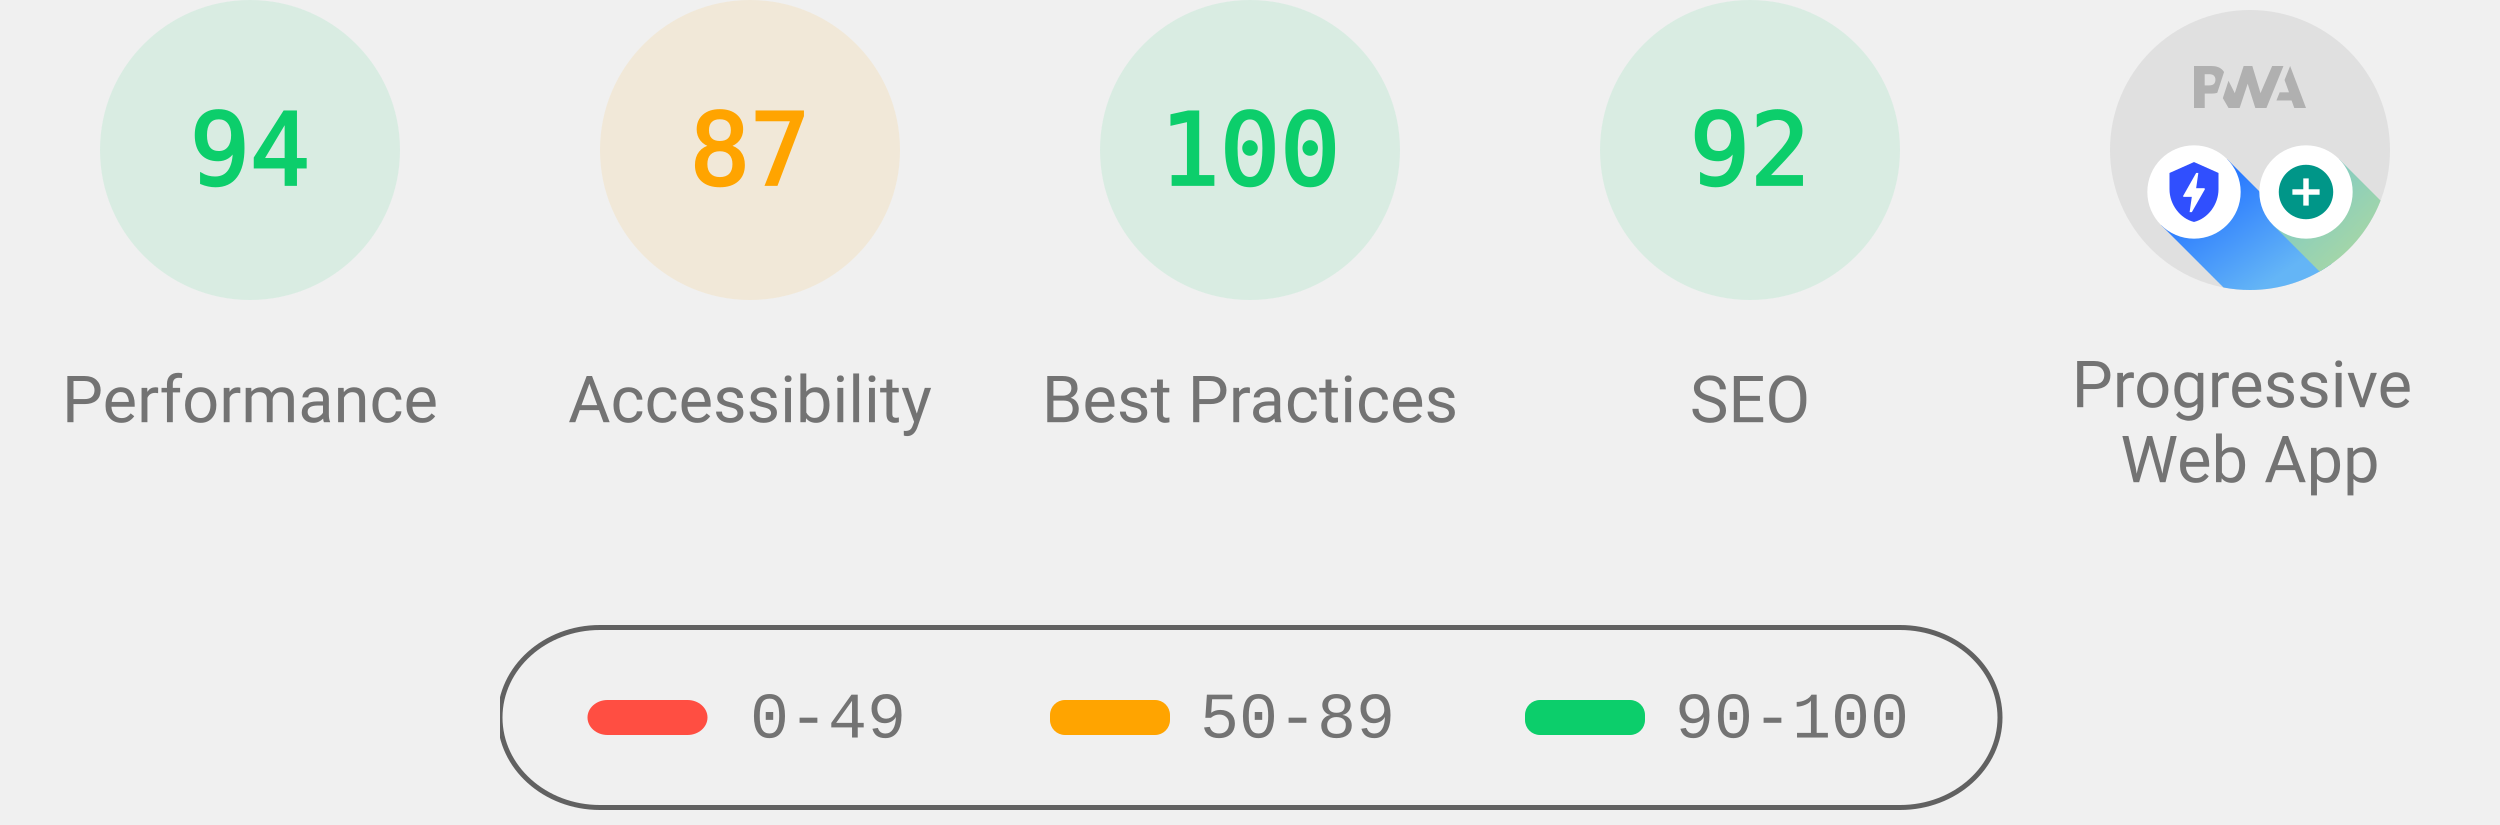
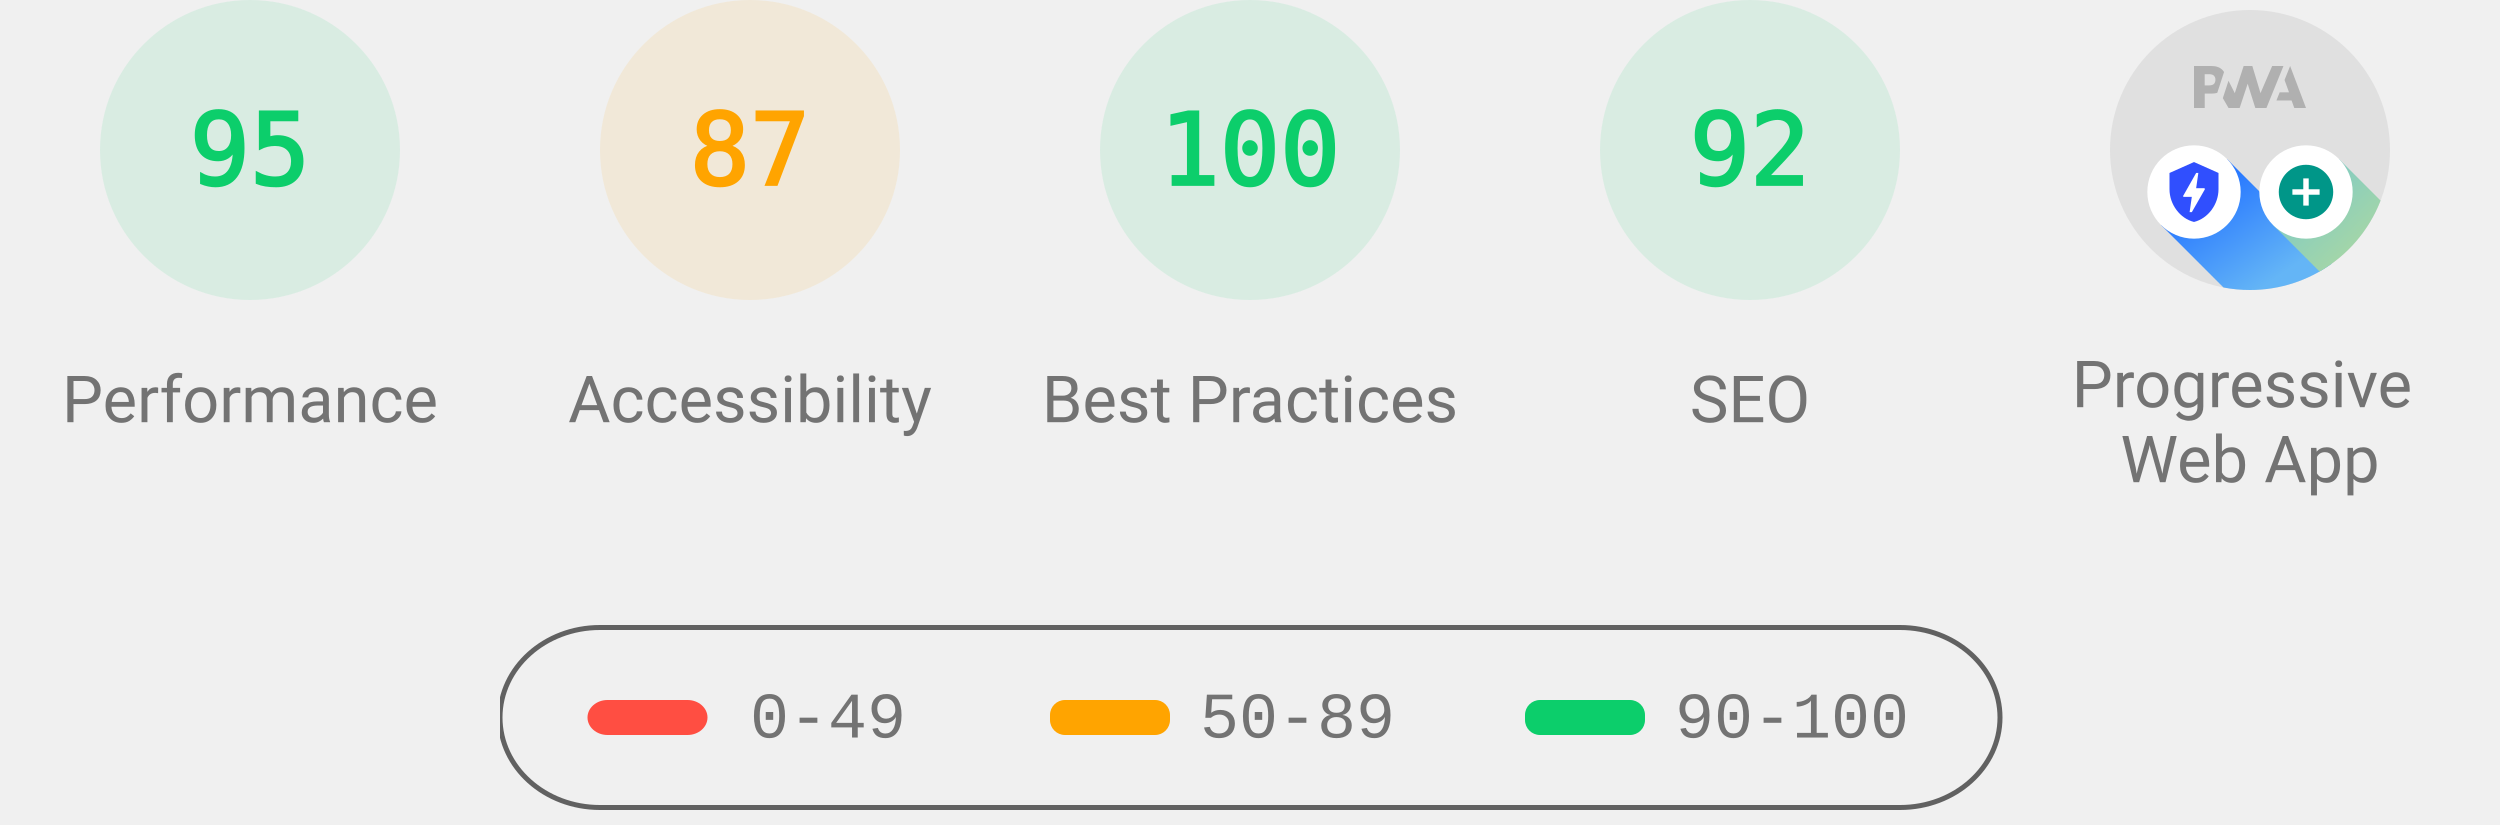
<svg xmlns="http://www.w3.org/2000/svg" class="theme--agnostic" fill="none" width="1000" height="330">
  <style>
			.gauge-base {
				opacity: 0.1
			}

			.gauge-arc {
				fill: none;
				animation-delay: 250ms;
				stroke-linecap: round;
				transform: rotate(-90deg);
				transform-origin: 100px 60px;
				animation: load-gauge 1s ease forwards
			}

			.guage-text {
				font-size: 40px;
				font-family: monospace;
				text-align: center
			}

			.guage-red {
				color: #ff4e42;
				fill: #ff4e42;
				stroke: #ff4e42
			}
			.guage-orange {
				color: #ffa400;
				fill: #ffa400;
				stroke: #ffa400
			}
			.guage-green {
				color: #0cce6b;
				fill: #0cce6b;
				stroke: #0cce6b
			}
			.theme--agnostic .guage-undefined {
				color: #5c5c5c;
				fill: #5c5c5c;
				stroke: #5c5c5c
			}
			.theme--light .guage-undefined {
				color: #1e1e1e;
				fill: #1e1e1e;
				stroke: #1e1e1e
			}
			.theme--dark .guage-undefined {
				color: #f5f5f5;
				fill: #f5f5f5;
				stroke: #f5f5f5
			}

			.guage-title {
				stroke: none;
				font-size: 26px;
				line-height: 26px;
				font-family: Roboto, Halvetica, Arial, sans-serif
			}
			.metric.guage-title {
				font-family: 'Courier New', Courier, monospace
			}
			.theme--agnostic .guage-title {
				color: #737373;
				fill: #737373
			}
			.theme--light .guage-title {
				color: #212121;
				fill: #212121
			}
			.theme--dark .guage-title {
				color: #f5f5f5;
				fill: #f5f5f5
			}

			@keyframes load-gauge {
				from {
					stroke-dasharray: 0 352.858
				}
			}
			.lh-gauge--pwa__disc {
				fill: #e0e0e0
			}
			.lh-gauge--pwa__logo {
				position: relative;
				fill: #b0b0b0
			}
			.lh-gauge--pwa__invisible {
				display: none
			}
			.lh-gauge--pwa__visible {
				display: inline
			}
			.guage-invisible {
				display: none
			}
			.lh-gauge--pwa__logo--primary-color {
				fill: #304ffe
			}
			.theme--agnostic .lh-gauge--pwa__logo--secondary-color {
				fill: #787878
			}
			.theme--light .lh-gauge--pwa__logo--secondary-color {
				fill: #3d3d3d
			}
			.theme--dark .lh-gauge--pwa__logo--secondary-color {
				fill: #d8b6b6
			}
			.theme--light #svg_2 {
				stroke: #00000022
			}
			.theme--agnostic #svg_2 {
				stroke: #616161
			}
			.theme--light #svg_2 {
				stroke: #00000022
			}
			.theme--dark #svg_2 {
				stroke: #f5f5f566
			}
		</style>
  <svg class="guage-div guage-perf guage-green" viewBox="0 0 200 200" width="200" height="200" x="0" y="0">
    <circle class="gauge-base" r="56" cx="100" cy="60" stroke-width="8" />
-     <circle class="gauge-arc guage-arc-1" r="56" cx="100" cy="60" stroke-width="8" style="stroke-dasharray: 330.747, 351.858;" />
-     <text class="guage-text" x="100px" y="60px" alignment-baseline="central" dominant-baseline="central" text-anchor="middle">94</text>
+     <circle class="gauge-arc guage-arc-1" r="56" cx="100" cy="60" stroke-width="8" style="stroke-dasharray: 334.265, 351.858;" />
+     <text class="guage-text" x="100px" y="60px" alignment-baseline="central" dominant-baseline="central" text-anchor="middle">95</text>
    <text class="guage-title" x="100px" y="160px" alignment-baseline="central" dominant-baseline="central" text-anchor="middle">Performance</text>
  </svg>,<svg class="guage-div guage-perf guage-orange" viewBox="0 0 200 200" width="200" height="200" x="200" y="0">
    <circle class="gauge-base" r="56" cx="100" cy="60" stroke-width="8" />
    <circle class="gauge-arc guage-arc-1" r="56" cx="100" cy="60" stroke-width="8" style="stroke-dasharray: 306.116, 351.858;" />
    <text class="guage-text" x="100px" y="60px" alignment-baseline="central" dominant-baseline="central" text-anchor="middle">87</text>
    <text class="guage-title" x="100px" y="160px" alignment-baseline="central" dominant-baseline="central" text-anchor="middle">Accessibility</text>
  </svg>,<svg class="guage-div guage-perf guage-green" viewBox="0 0 200 200" width="200" height="200" x="400" y="0">
    <circle class="gauge-base" r="56" cx="100" cy="60" stroke-width="8" />
    <circle class="gauge-arc guage-arc-1" r="56" cx="100" cy="60" stroke-width="8" style="stroke-dasharray: 351.858, 351.858;" />
    <text class="guage-text" x="100px" y="60px" alignment-baseline="central" dominant-baseline="central" text-anchor="middle">100</text>
    <text class="guage-title" x="100px" y="160px" alignment-baseline="central" dominant-baseline="central" text-anchor="middle">Best Practices</text>
  </svg>,<svg class="guage-div guage-perf guage-green" viewBox="0 0 200 200" width="200" height="200" x="600" y="0">
    <circle class="gauge-base" r="56" cx="100" cy="60" stroke-width="8" />
    <circle class="gauge-arc guage-arc-1" r="56" cx="100" cy="60" stroke-width="8" style="stroke-dasharray: 323.709, 351.858;" />
    <text class="guage-text" x="100px" y="60px" alignment-baseline="central" dominant-baseline="central" text-anchor="middle">92</text>
    <text class="guage-title" x="100px" y="160px" alignment-baseline="central" dominant-baseline="central" text-anchor="middle">SEO</text>
  </svg>,<svg class="guage-div guage-pwa" viewBox="0 0 200 200" width="200" height="200" x="800" y="0">
    <svg viewBox="0 0 60 60" width="112" height="112" x="44" y="4">
      <defs>
        <linearGradient id="lh-gauge--pwa__check-circle__gradient-0" x1="50%" y1="0%" x2="50%" y2="100%">
          <stop stop-color="#00C852" offset="0%" />
          <stop stop-color="#009688" offset="100%" />
        </linearGradient>
        <linearGradient id="lh-gauge--pwa__installable__shadow-gradient-0" x1="76.056%" x2="24.111%" y1="82.995%" y2="24.735%">
          <stop stop-color="#A5D6A7" offset="0%" />
          <stop stop-color="#80CBC4" offset="100%" />
        </linearGradient>
        <linearGradient id="lh-gauge--pwa__fast-reliable__shadow-gradient-0" x1="76.056%" y1="82.995%" x2="25.678%" y2="26.493%">
          <stop stop-color="#64B5F6" offset="0%" />
          <stop stop-color="#2979FF" offset="100%" />
        </linearGradient>
        <g id="lh-gauge--pwa__fast-reliable-badge-0">
          <circle fill="#FFFFFF" cx="10" cy="10" r="10" />
          <path fill="#304FFE" d="M10 3.58l5.25 2.34v3.5c0 3.23-2.24 6.26-5.25 7-3.01-.74-5.25-3.77-5.25-7v-3.5L10 3.58zm-.47 10.74l2.76-4.83.03-.07c.04-.08 0-.24-.22-.24h-1.64l.47-3.26h-.47l-2.7 4.77c-.02.01.05-.1-.04.05-.09.16-.1.31.18.31h1.63l-.47 3.27h.47z" />
        </g>
        <g id="lh-gauge--pwa__installable-badge-0">
          <circle fill="#FFFFFF" cx="10" cy="10" r="10" />
          <path fill="#009688" d="M10 4.167A5.835 5.835 0 0 0 4.167 10 5.835 5.835 0 0 0 10 15.833 5.835 5.835 0 0 0 15.833 10 5.835 5.835 0 0 0 10 4.167zm2.917 6.416h-2.334v2.334H9.417v-2.334H7.083V9.417h2.334V7.083h1.166v2.334h2.334v1.166z" />
        </g>
      </defs>
      <g stroke="none" fill-rule="nonzero">
        <circle class="lh-gauge--pwa__disc" cx="30" cy="30" r="30" />
        <g class="lh-gauge--pwa__logo">
          <path d="M35.66 19.39l.7-1.75h2L37.4 15 38.6 12l3.4 9h-2.51l-.58-1.61z" />
          <path d="M33.52 21l3.65-9h-2.42l-2.5 5.82L30.5 12h-1.86l-1.9 5.82-1.35-2.65-1.21 3.72L25.4 21h2.38l1.72-5.2 1.64 5.2z" />
          <path fill-rule="nonzero" d="M20.3 17.91h1.48c.45 0 .85-.05 1.2-.15l.39-1.18 1.07-3.3a2.64 2.64 0 0 0-.28-.37c-.55-.6-1.36-.91-2.42-.91H18v9h2.3V17.9zm1.96-3.84c.22.22.33.5.33.87 0 .36-.1.65-.29.87-.2.23-.59.35-1.15.35h-.86v-2.41h.87c.52 0 .89.1 1.1.32z" />
        </g>
        <rect class="lh-gauge--pwa__component lh-gauge--pwa__na-line lh-gauge--pwa__invisible" fill="#FFFFFF" x="20" y="32" width="20" height="4" rx="2" />
        <g class="lh-gauge--pwa__component lh-gauge--pwa__fast-reliable-badge lh-gauge--pwa__invisible" transform="translate(20, 29)">
          <path fill="url(#lh-gauge--pwa__fast-reliable__shadow-gradient-0)" d="M33.63 19.49A30 30 0 0 1 16.2 30.36L3 17.14 17.14 3l16.49 16.49z" />
          <use href="#lh-gauge--pwa__fast-reliable-badge-0" />
        </g>
        <g class="lh-gauge--pwa__component lh-gauge--pwa__installable-badge lh-gauge--pwa__invisible" transform="translate(20, 29)">
          <path fill="url(#lh-gauge--pwa__installable__shadow-gradient-0)" d="M33.629 19.487c-4.272 5.453-10.391 9.39-17.415 10.869L3 17.142 17.142 3 33.63 19.487z" />
          <use href="#lh-gauge--pwa__installable-badge-0" />
        </g>
        <g class="lh-gauge--pwa__component lh-gauge--pwa__fast-reliable-installable-badges lh-gauge--pwa__visible">
          <g transform="translate(8, 29)">
            <path fill="url(#lh-gauge--pwa__fast-reliable__shadow-gradient-0)" d="M16.321 30.463L3 17.143 17.142 3l22.365 22.365A29.864 29.864 0 0 1 22 31c-1.942 0-3.84-.184-5.679-.537z" />
            <use href="#lh-gauge--pwa__fast-reliable-badge-0" />
          </g>
          <g transform="translate(32, 29)">
            <path fill="url(#lh-gauge--pwa__installable__shadow-gradient-0)" d="M25.982 11.84a30.107 30.107 0 0 1-13.08 15.203L3 17.143 17.142 3l8.84 8.84z" />
            <use href="#lh-gauge--pwa__installable-badge-0" />
          </g>
        </g>
        <g class="lh-gauge--pwa__component lh-gauge--pwa__check-circle lh-gauge--pwa__invisible" transform="translate(18, 28)">
          <circle fill="#FFFFFF" cx="12" cy="12" r="12" />
          <path fill="url(#lh-gauge--pwa__check-circle__gradient-0)" d="M12 2a10 10 0 1 0 0 20 10 10 0 0 0 0-20zm-2 15l-5-5 1.41-1.41L10 14.17l7.59-7.59L19 8l-9 9z" />
        </g>
      </g>
    </svg>
    <text class="guage-title" y="160px" alignment-baseline="central" dominant-baseline="central" text-anchor="middle">
      <tspan x="100px" dy="-6px">Progressive</tspan>
      <tspan x="100px" dy="30px">Web App</tspan>
    </text>
  </svg>
  <svg width="604" height="76" x="200" y="250">
    <g>
      <rect fill="none" id="canvas_background" height="80" width="604" y="-1" x="-1" />
      <g display="none" overflow="visible" y="0" x="0" height="100%" width="100%" id="canvasGrid">
        <rect fill="url(#gridpattern)" stroke-width="0" y="0" x="0" height="100%" width="100%" />
      </g>
    </g>
    <g>
      <rect fill-opacity="0" stroke-width="2" rx="40" id="svg_2" height="72" width="600" y="1" x="0" fill="#000000" />
      <rect stroke="#000" rx="8" id="svg_3" height="14" width="48" y="30" x="35" stroke-opacity="null" stroke-width="0" fill="#ff4e42" />
      <rect stroke="#000" rx="6" id="svg_4" height="14" width="48" y="30" x="220" stroke-opacity="null" stroke-width="0" fill="#ffa400" />
      <rect stroke="#000" rx="6" id="svg_5" height="14" width="48" y="30" x="410" stroke-opacity="null" stroke-width="0" fill="#0cce6b" />
      <text class="metric guage-title" xml:space="preserve" text-anchor="start" font-size="26" id="svg_6" y="45" x="100" stroke-opacity="null" stroke-width="0" stroke="#000">0-49</text>
      <text class="metric guage-title" xml:space="preserve" text-anchor="start" font-size="26" id="svg_7" y="45" x="280" stroke-opacity="null" stroke-width="0" stroke="#000">50-89</text>
      <text class="metric guage-title" xml:space="preserve" text-anchor="start" font-size="26" id="svg_8" y="45" x="470" stroke-opacity="null" stroke-width="0" stroke="#000">90-100</text>
    </g>
  </svg>
</svg>
